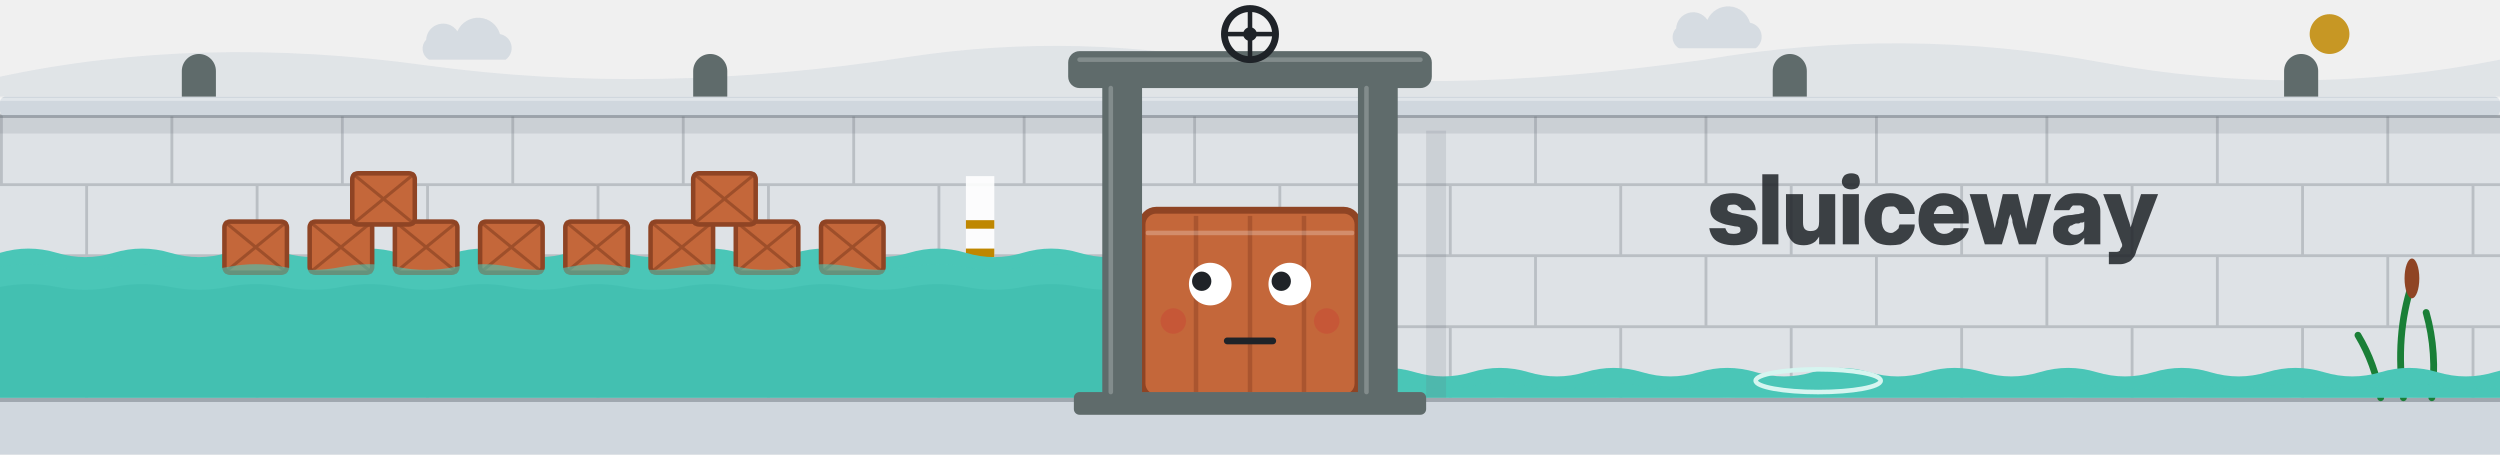
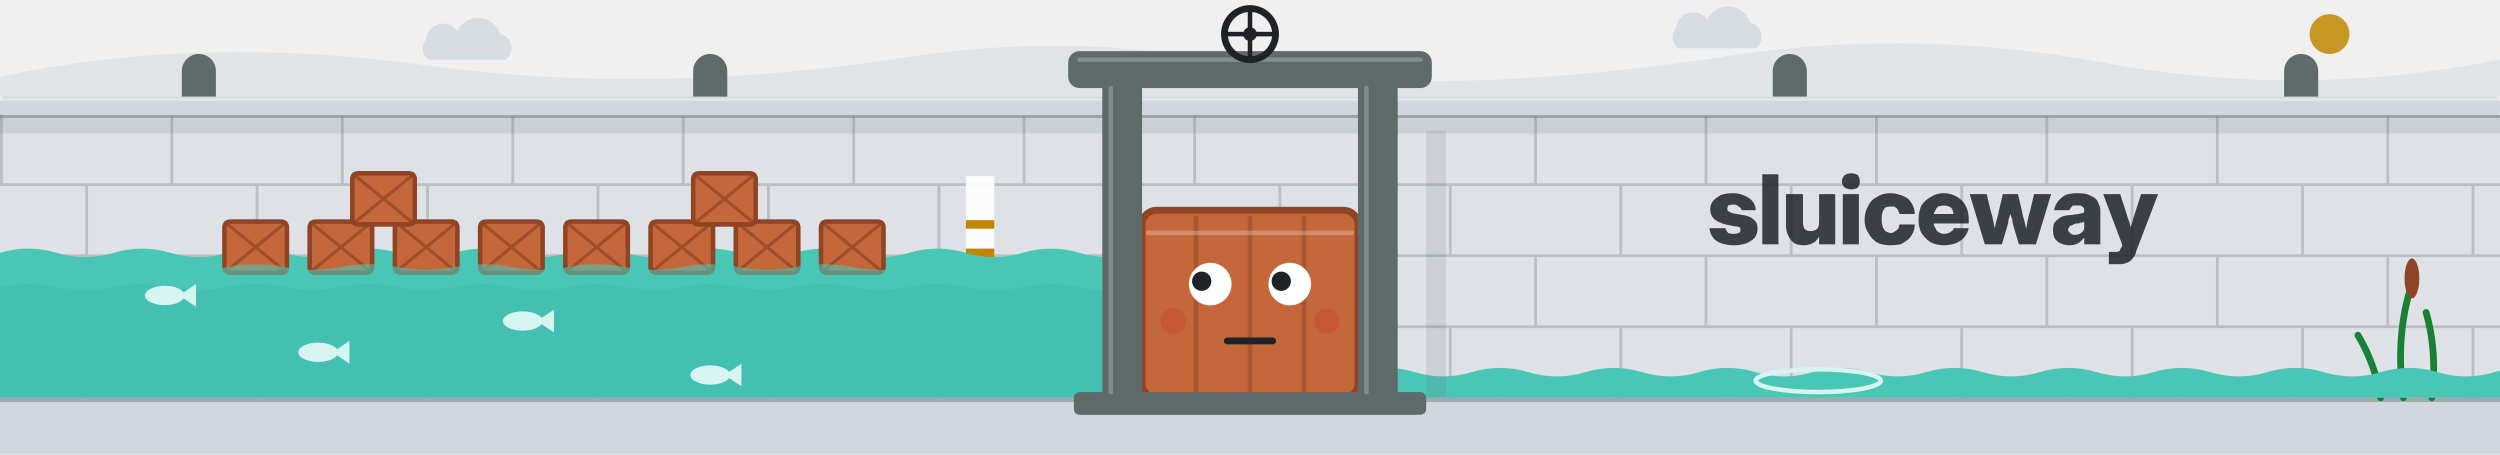
<svg xmlns="http://www.w3.org/2000/svg" viewBox="0 0 880 160" width="880" height="160" role="img" aria-label="Sluiceway: 10 stacks are pending">
-   <style>.bob{animation:bob 2.6s ease-in-out infinite}.bob2{animation:bob 2.6s ease-in-out -1.1s infinite}.bob3{animation:bob 2.6s ease-in-out -1.9s infinite}.wave{animation:wave 3.2s linear infinite}.slow{animation-duration:6s}.lid{transform-box:fill-box;transform-origin:center;animation:lid 5s ease-in-out infinite}.puff{transform-box:fill-box;transform-origin:50% 100%;animation:puff 1.6s ease-in-out infinite}.rip{transform-box:fill-box;transform-origin:center;animation:rip 4s ease-out infinite}.cloud{animation:cloud 40s ease-in-out infinite alternate}@keyframes bob{50%{transform:translateY(-2.5px)}}@keyframes wave{to{transform:translateX(40px)}}@keyframes lid{0%,93%,100%{transform:scaleY(1)}96.5%{transform:scaleY(.08)}}@keyframes puff{50%{transform:scale(1.03,1.012)}}@keyframes rip{0%{opacity:.9;transform:scale(.15)}100%{opacity:0;transform:scale(1)}}@keyframes cloud{to{transform:translateX(70px)}}@media (prefers-reduced-motion:reduce){*{animation:none!important}}</style>
+   <style>.bob{animation:bob 2.6s ease-in-out infinite}.bob2{animation:bob 2.6s ease-in-out -1.1s infinite}.bob3{animation:bob 2.6s ease-in-out -1.9s infinite}.wave{animation:wave 3.2s linear infinite}.slow{animation-duration:6s}.lid{transform-box:fill-box;transform-origin:center;animation:lid 5s ease-in-out infinite}.puff{transform-box:fill-box;transform-origin:50% 100%;animation:puff 1.6s ease-in-out infinite}.rip{transform-box:fill-box;transform-origin:center;animation:rip 4s ease-out infinite}.cloud{animation:cloud 40s ease-in-out infinite alternate}.fish{animation:fish 7s ease-in-out infinite alternate}.fish2{animation:fish 7s ease-in-out -2.5s infinite alternate}.fish3{animation:fish 7s ease-in-out -5s infinite alternate}@keyframes bob{50%{transform:translateY(-2.5px)}}@keyframes wave{to{transform:translateX(40px)}}@keyframes lid{0%,93%,100%{transform:scaleY(1)}96.5%{transform:scaleY(.08)}}@keyframes puff{50%{transform:scale(1.03,1.012)}}@keyframes rip{0%{opacity:.9;transform:scale(.15)}100%{opacity:0;transform:scale(1)}}@keyframes cloud{to{transform:translateX(70px)}}@keyframes fish{to{transform:translateX(-14px)}}@media (prefers-reduced-motion:reduce){*{animation:none!important}}</style>
  <path d="M0 34V27q70 -15 150 -4t170 -3q60 -9 120 3t160 -2q70 -12 140 1t140 -1V34z" fill="#d0d7de" opacity=".5" />
  <g fill="#d0d7de" opacity=".8">
    <path class="cloud" d="M150 14a6 6 0 0 1 11 -3a8 8 0 0 1 15 1a5 5 0 0 1 2 9h-27a4.5 4.5 0 0 1 -1 -7z" />
    <path class="cloud" d="M590 10a6 6 0 0 1 11 -3a8 8 0 0 1 15 1a5 5 0 0 1 2 9h-27a4.5 4.5 0 0 1 -1 -7z" />
  </g>
  <circle cx="820" cy="12" r="7" fill="#bf8700" opacity=".85" />
  <rect y="40" width="880" height="100" fill="#d0d7de" opacity=".55" />
  <g stroke="#656d76" opacity=".3">
    <path d="M0 65H880M0 90H880M0 115H880" />
    <path d="M0 52.5H880M0 102.5H880M30 77.5H880M30 127.5H880" stroke-width="25" stroke-dasharray="1 59" />
  </g>
  <rect y="41" width="880" height="6" fill="#656d76" opacity=".16" />
  <rect y="34" width="880" height="7" rx="2" fill="#d0d7de" />
  <path d="M0 35H880" stroke="#ffffff" opacity=".35" />
  <path d="M0 41H880" stroke="#656d76" opacity=".5" />
  <g fill="#5f6b6b">
    <path d="M64 34v-9a6 6 0 0 1 12 0v9z" />
    <path d="M244 34v-9a6 6 0 0 1 12 0v9z" />
    <path d="M624 34v-9a6 6 0 0 1 12 0v9z" />
    <path d="M804 34v-9a6 6 0 0 1 12 0v9z" />
  </g>
  <rect y="140" width="880" height="20" fill="#d0d7de" />
  <path d="M0 140.75H880" stroke="#656d76" stroke-width="1.5" opacity=".45" />
  <rect x="340" y="62" width="10" height="72" fill="#ffffff" opacity=".9" />
  <path d="M340 120h10M340 110h10M340 100h10M340 89h10M340 79h10" stroke="#bf8700" stroke-width="3" />
  <path transform="translate(601 86) scale(0.3333)" d="M28 1q-7 0-13-2q-6-2-9-6q-3-4-4-10h17q1 3 3 5q2 1 6 1q3 0 5-1q2-1 2-3q0-2-1-3q-2-1-5-1l-10-2q-7-2-11-5q-5-4-5-11q0-5 3-9q3-3 8-6q6-2 13-2q7 0 13 3q5 2 8 6q3 4 3 9h-15q0-2-3-4q-2-2-5-2q-4 0-6 1q-1 2-1 4q0 1 1 2q2 1 4 2l11 2q8 1 12 5q4 3 4 9q0 6-3 10q-4 4-9 6q-6 2-13 2zM75-74v74h-17v-74zM102 1q-6 0-10-2q-4-3-6-7q-3-5-3-12v-33h18v30q0 5 2 7q2 2 6 2q3 0 5-1q2-1 3-3q1-2 1-6v-29h17v53h-17v-14h3q-3 7-7 11q-5 4-12 4zM143 0v-53h17v53zM152-58q-4 0-7-2q-3-3-3-6q0-4 3-7q3-2 7-2q4 0 7 2q2 3 2 7q0 3-2 6q-3 2-7 2zM193 1q-8 0-14-3q-6-4-9-10q-4-6-4-14q0-8 4-15q3-6 9-9q6-4 14-4q6 0 11 2q4 1 8 4q3 3 5 7q2 4 2 9h-16q-1-2-1-3q-1-2-2-3q-1-1-3-2q-1 0-3 0q-3 0-6 1q-2 2-3 5q-1 3-1 8q0 4 1 7q1 3 3 5q3 2 6 2q2 0 3-1q2-1 3-2q1-1 2-2q0-2 1-4h16q0 5-2 9q-2 4-5 7q-4 3-8 5q-5 1-11 1zM250 1q-8 0-14-3q-6-4-10-10q-3-6-3-14q0-8 3-15q4-6 10-9q6-4 13-4q6 0 11 2q5 2 9 6q3 3 5 8q2 5 2 11v5h-48v-10h40l-8 2q0-4-1-6q-1-3-4-4q-2-1-5-1q-3 0-6 1q-2 1-3 4q-2 2-2 6v7q0 4 2 6q1 3 3 4q3 2 6 2q3 0 5-1q2-1 3-2q2-1 2-3h16q-1 5-5 10q-4 4-9 6q-6 2-12 2zM293 0l-16-53h18l4 17q2 6 3 12q1 6 3 12h-3q2-6 3-12q2-6 3-12l4-17h16l4 17q1 6 3 12q1 6 3 12h-2q1-6 2-12q1-6 3-12l4-17h18l-16 53h-18l-6-20q-1-3-1-6q-1-3-2-6q-1-3-1-6h3q-1 3-2 6q-1 3-2 6q0 3-1 6l-6 20zM383 1q-6 0-10-2q-4-2-6-5q-2-3-2-9q0-4 1-7q2-3 5-5q2-2 6-3q4-1 8-1q5-1 7-1q3-1 5-1q1-1 1-3q0-2-1-3q-1-1-3-2q-1 0-4 0q-2 0-4 0q-1 1-2 2q-1 2-2 3h-16q1-5 4-9q3-4 8-7q5-2 13-2q6 0 10 1q5 2 8 4q3 2 4 6q2 3 2 8v35h-17v-7q-2 2-4 4q-2 2-5 3q-3 1-6 1zM388-10q3 0 5-1q2-1 4-3q1-2 1-5v-5q-1 1-2 1q-1 0-2 0q-1 1-2 1q-2 0-3 0q-3 1-4 2q-2 0-3 2q-1 1-1 3q0 1 1 2q1 1 2 2q2 1 4 1zM424 21v-13h8q2 0 3-1q1 0 1-2q1-1 2-3v-2l-20-53h18l8 25q2 5 3 10q1 5 3 10h-5q1-5 2-10q2-5 3-10l8-25h18l-23 60q-1 5-4 8q-2 3-5 4q-4 2-8 2q-3 0-6 0q-3 0-6 0z" fill="#1f2328" opacity=".85" />
  <path d="M846 140q-3 -22 3 -40M856 140q2 -16 -2 -30M838 140q-2 -12 -8 -22" stroke="#1a7f37" stroke-width="2.4" stroke-linecap="round" fill="none" />
  <ellipse cx="849" cy="98" rx="2.6" ry="7" fill="#8f4424" />
  <defs>
    <g id="k">
      <rect x="-11" y="-15" width="22" height="18" rx="2" fill="#c4673a" stroke="#8f4424" stroke-width="1.6" />
      <path d="M-11 -15l22 18M11 -15l-22 18" stroke="#8f4424" stroke-width="1.1" opacity=".7" />
+     </g>
+     <g id="f">
+       <g fill="#d6f5f0">
+         <ellipse rx="7" ry="3.4" />
+         <path d="M5 0l6 -4v8z" />
+       </g>
    </g>
  </defs>
  <clipPath id="c1">
    <rect x="0" y="81" width="402" height="59" />
  </clipPath>
  <g clip-path="url(#c1)">
    <g class="wave">
      <path d="M-40 89q10 -3 20 0t20 0t20 0t20 0t20 0t20 0t20 0t20 0t20 0t20 0t20 0t20 0t20 0t20 0t20 0t20 0t20 0t20 0t20 0t20 0t20 0t20 0t20 0t20 0V140H-40Z" fill="#4ac6b7" />
    </g>
  </g>
  <clipPath id="c2">
    <rect x="0" y="93" width="402" height="47" />
  </clipPath>
  <g clip-path="url(#c2)">
    <g class="wave slow">
      <path d="M-40 101q10 -2 20 0t20 0t20 0t20 0t20 0t20 0t20 0t20 0t20 0t20 0t20 0t20 0t20 0t20 0t20 0t20 0t20 0t20 0t20 0t20 0t20 0t20 0t20 0t20 0V140H-40Z" fill="#0f8f83" opacity="0.28" />
    </g>
  </g>
  <clipPath id="c3">
    <rect x="478" y="123" width="402" height="17" />
  </clipPath>
  <g clip-path="url(#c3)">
    <g class="wave slow">
      <path d="M438 131q10 -3 20 0t20 0t20 0t20 0t20 0t20 0t20 0t20 0t20 0t20 0t20 0t20 0t20 0t20 0t20 0t20 0t20 0t20 0t20 0t20 0t20 0t20 0t20 0t20 0V140H438Z" fill="#4ac6b7" />
    </g>
  </g>
  <clipPath id="c4">
    <rect x="478" y="133" width="402" height="7" />
  </clipPath>
  <g clip-path="url(#c4)">
    <g class="wave slow">
      <path d="M438 141q10 -2 20 0t20 0t20 0t20 0t20 0t20 0t20 0t20 0t20 0t20 0t20 0t20 0t20 0t20 0t20 0t20 0t20 0t20 0t20 0t20 0t20 0t20 0t20 0t20 0V140H438Z" fill="#0f8f83" opacity="0.28" />
    </g>
  </g>
  <use class="bob" href="#k" x="300" y="93" />
  <use class="bob2" href="#k" x="270" y="93" />
  <use class="bob3" href="#k" x="240" y="93" />
  <use class="bob2" href="#k" x="255" y="76" />
  <use class="bob" href="#k" x="210" y="93" />
  <use class="bob2" href="#k" x="180" y="93" />
  <use class="bob3" href="#k" x="150" y="93" />
  <use class="bob" href="#k" x="120" y="93" />
  <use class="bob3" href="#k" x="135" y="76" />
  <use class="bob2" href="#k" x="90" y="93" />
  <clipPath id="c5">
    <rect x="0" y="86" width="402" height="54" />
  </clipPath>
  <g clip-path="url(#c5)">
    <g class="wave slow">
      <path d="M-40 94q10 -2 20 0t20 0t20 0t20 0t20 0t20 0t20 0t20 0t20 0t20 0t20 0t20 0t20 0t20 0t20 0t20 0t20 0t20 0t20 0t20 0t20 0t20 0t20 0t20 0V140H-40Z" fill="#4ac6b7" opacity="0.6" />
    </g>
  </g>
  <clipPath id="c6">
    <rect x="478" y="128" width="402" height="12" />
  </clipPath>
  <g clip-path="url(#c6)">
    <g class="wave slow">
      <path d="M438 136q10 -2 20 0t20 0t20 0t20 0t20 0t20 0t20 0t20 0t20 0t20 0t20 0t20 0t20 0t20 0t20 0t20 0t20 0t20 0t20 0t20 0t20 0t20 0t20 0t20 0V140H438Z" fill="#4ac6b7" opacity="0.6" />
    </g>
  </g>
+   <use class="fish" href="#f" x="250" y="132" />
+   <use class="fish2" href="#f" x="112" y="124" />
+   <use class="fish3" href="#f" x="184" y="113" />
+   <use class="fish2" href="#f" x="58" y="104" />
  <g fill="none" stroke="#d6f5f0" stroke-width="1.6">
    <ellipse class="rip" cx="640" cy="134" rx="22" ry="4" />
  </g>
  <path d="M502 46h7v94h-7z" fill="#656d76" opacity=".16" />
  <g class="puff">
    <rect x="402" y="74" width="76" height="66" rx="5" fill="#c4673a" />
    <path d="M421 76v62M440 76v62M459 76v62" stroke="#8f4424" stroke-width="1.6" opacity=".5" />
    <path d="M404 82h72" stroke="#ffffff" stroke-width="1.6" opacity=".25" stroke-linecap="round" />
    <rect x="402" y="74" width="76" height="66" rx="5" fill="none" stroke="#8f4424" stroke-width="2.4" />
    <g class="lid">
      <g fill="#ffffff">
        <circle cx="426" cy="100" r="7.5" />
        <circle cx="454" cy="100" r="7.5" />
      </g>
      <g fill="#1f2328">
        <circle cx="423" cy="99" r="3.4" />
        <circle cx="451" cy="99" r="3.4" />
      </g>
    </g>
    <g fill="#cf222e" opacity=".22">
      <circle cx="413" cy="113" r="4.5" />
      <circle cx="467" cy="113" r="4.5" />
    </g>
    <path d="M432 120h16" stroke="#1f2328" stroke-width="2.4" fill="none" stroke-linecap="round" />
  </g>
  <g fill="#5f6b6b">
    <rect x="378" y="138" width="124" height="8" rx="2" />
    <rect x="388" y="26" width="14" height="114" rx="2" />
    <rect x="478" y="26" width="14" height="114" rx="2" />
    <rect x="376" y="18" width="128" height="13" rx="4" />
  </g>
  <path d="M391 31v107M481 31v107M380 21h120" stroke="#ffffff" stroke-width="1.6" opacity=".22" stroke-linecap="round" />
  <g transform="translate(440 12)">
    <g>
      <circle r="9" fill="none" stroke="#1f2328" stroke-width="2.4" />
      <path d="M-9 0h18M0 -9v18" stroke="#1f2328" stroke-width="1.6" />
      <circle r="2.4" fill="#1f2328" />
    </g>
  </g>
</svg>
